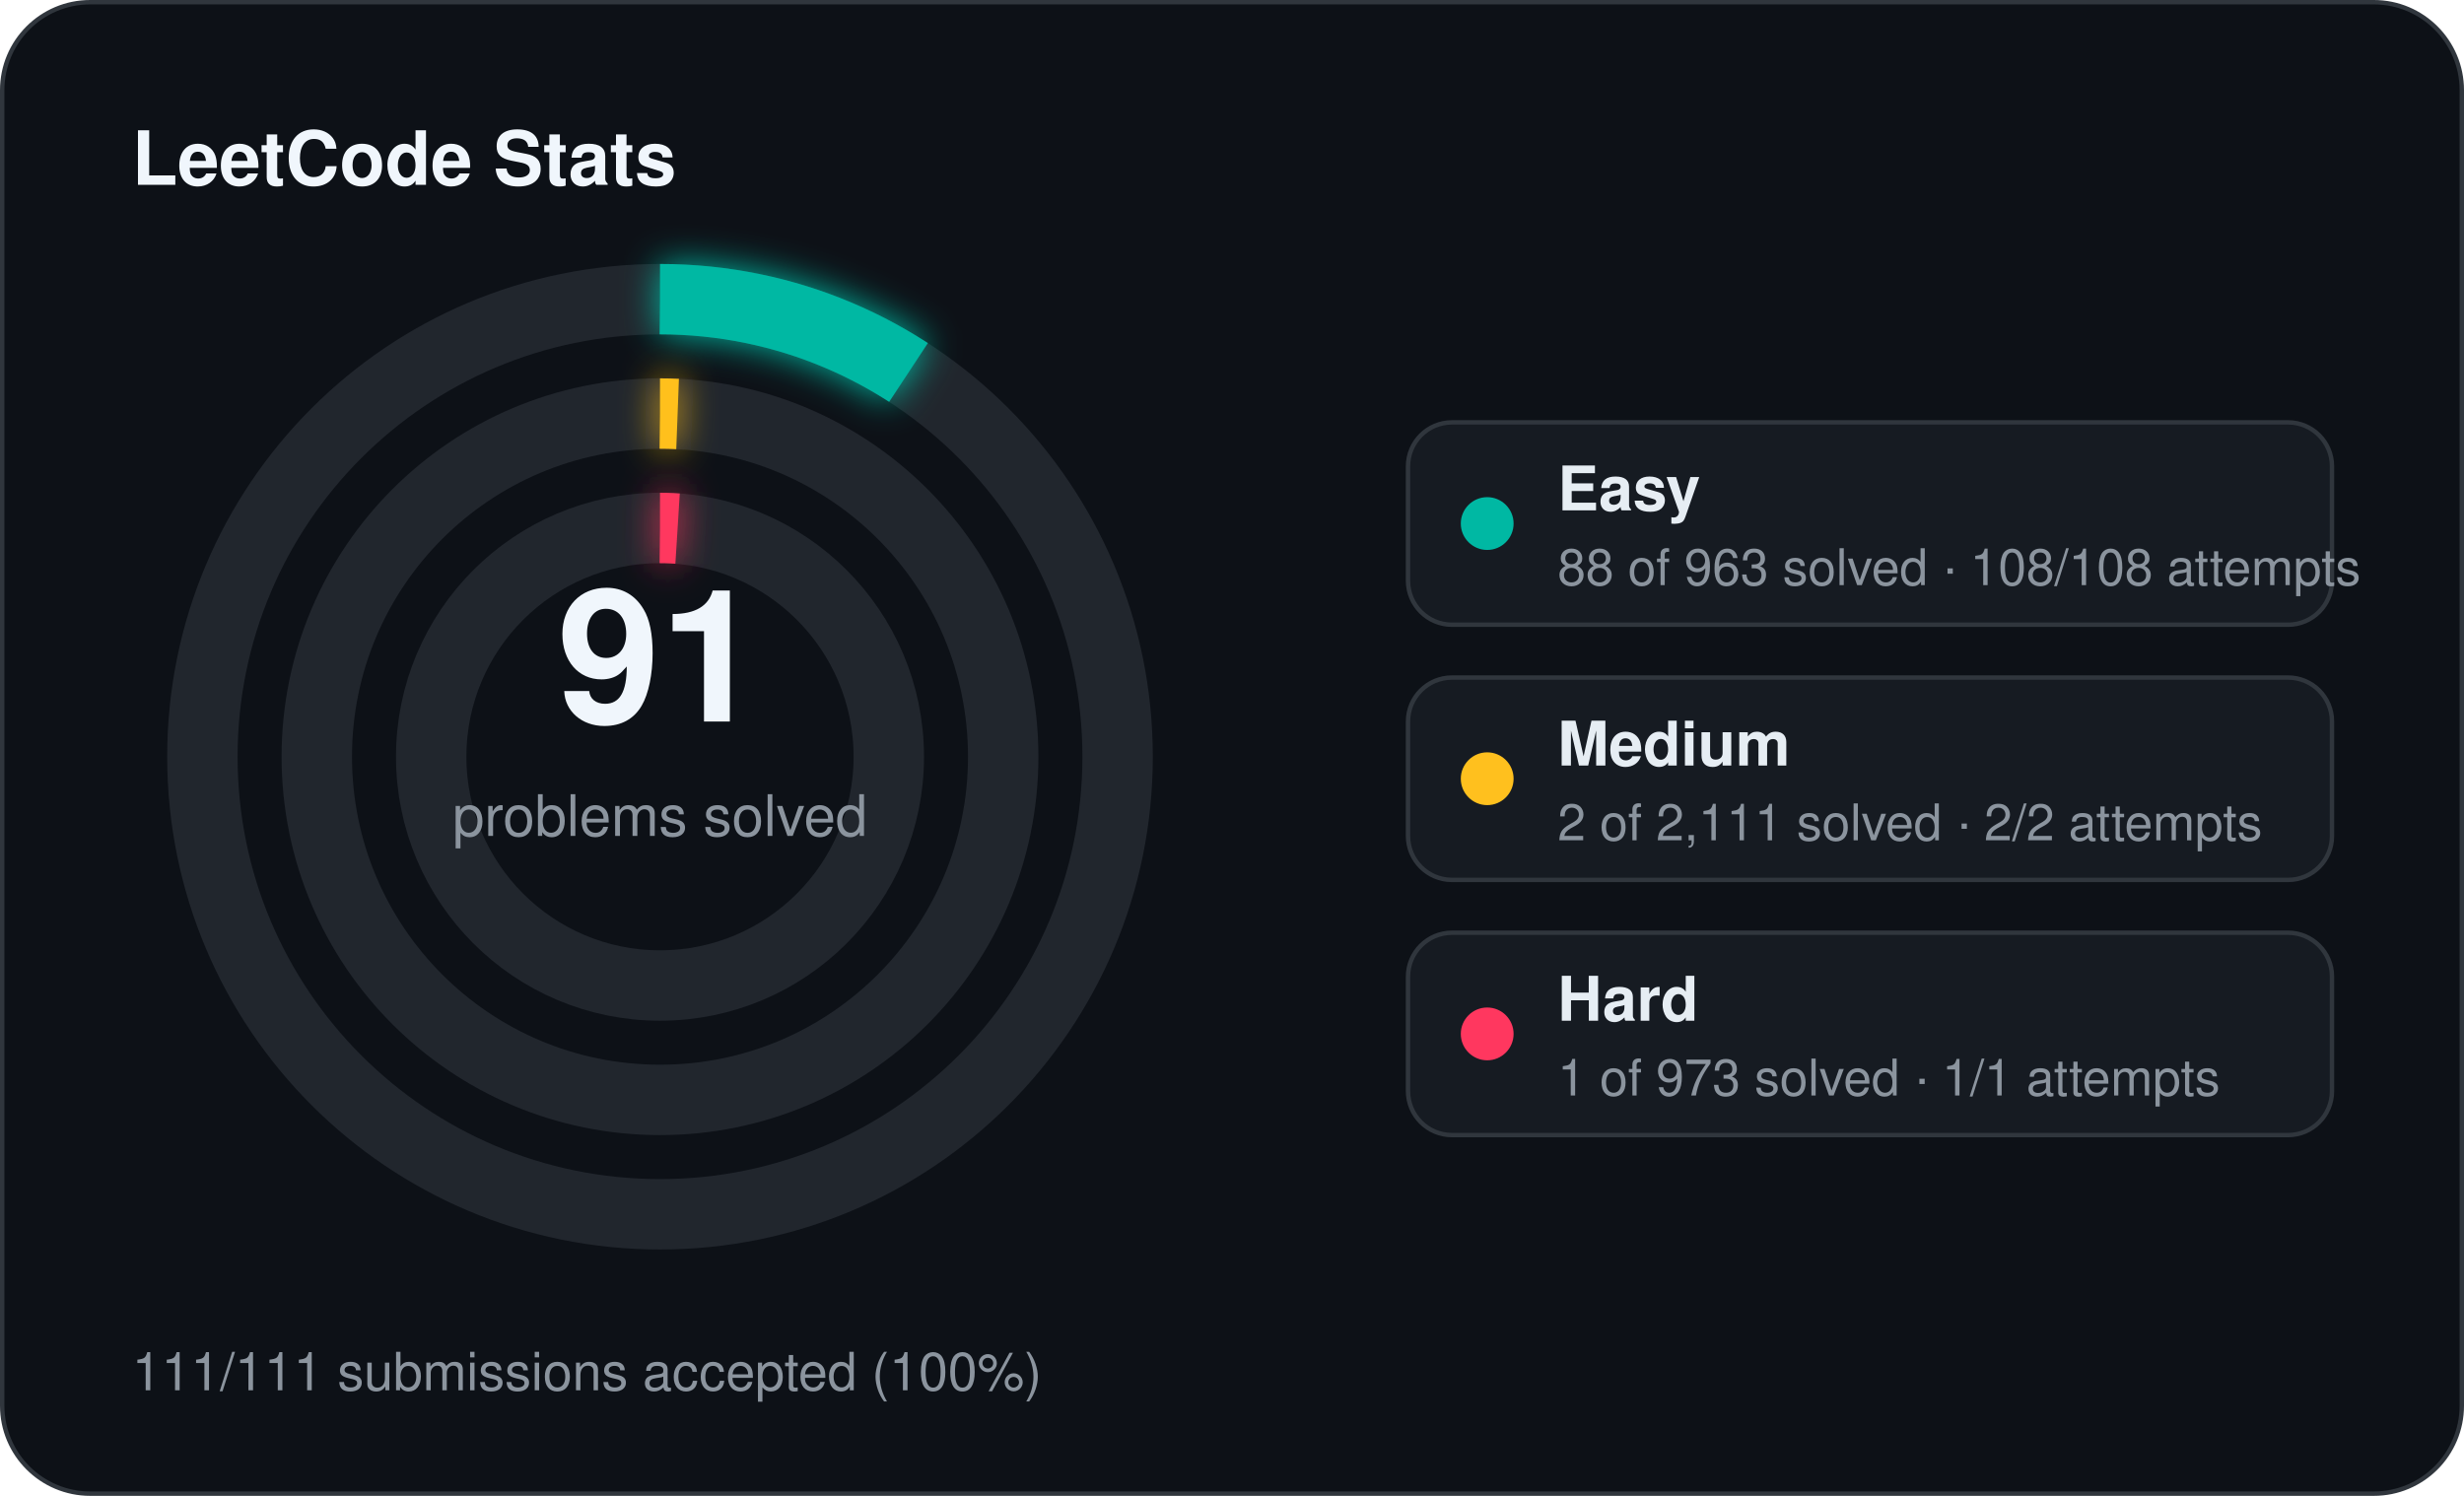
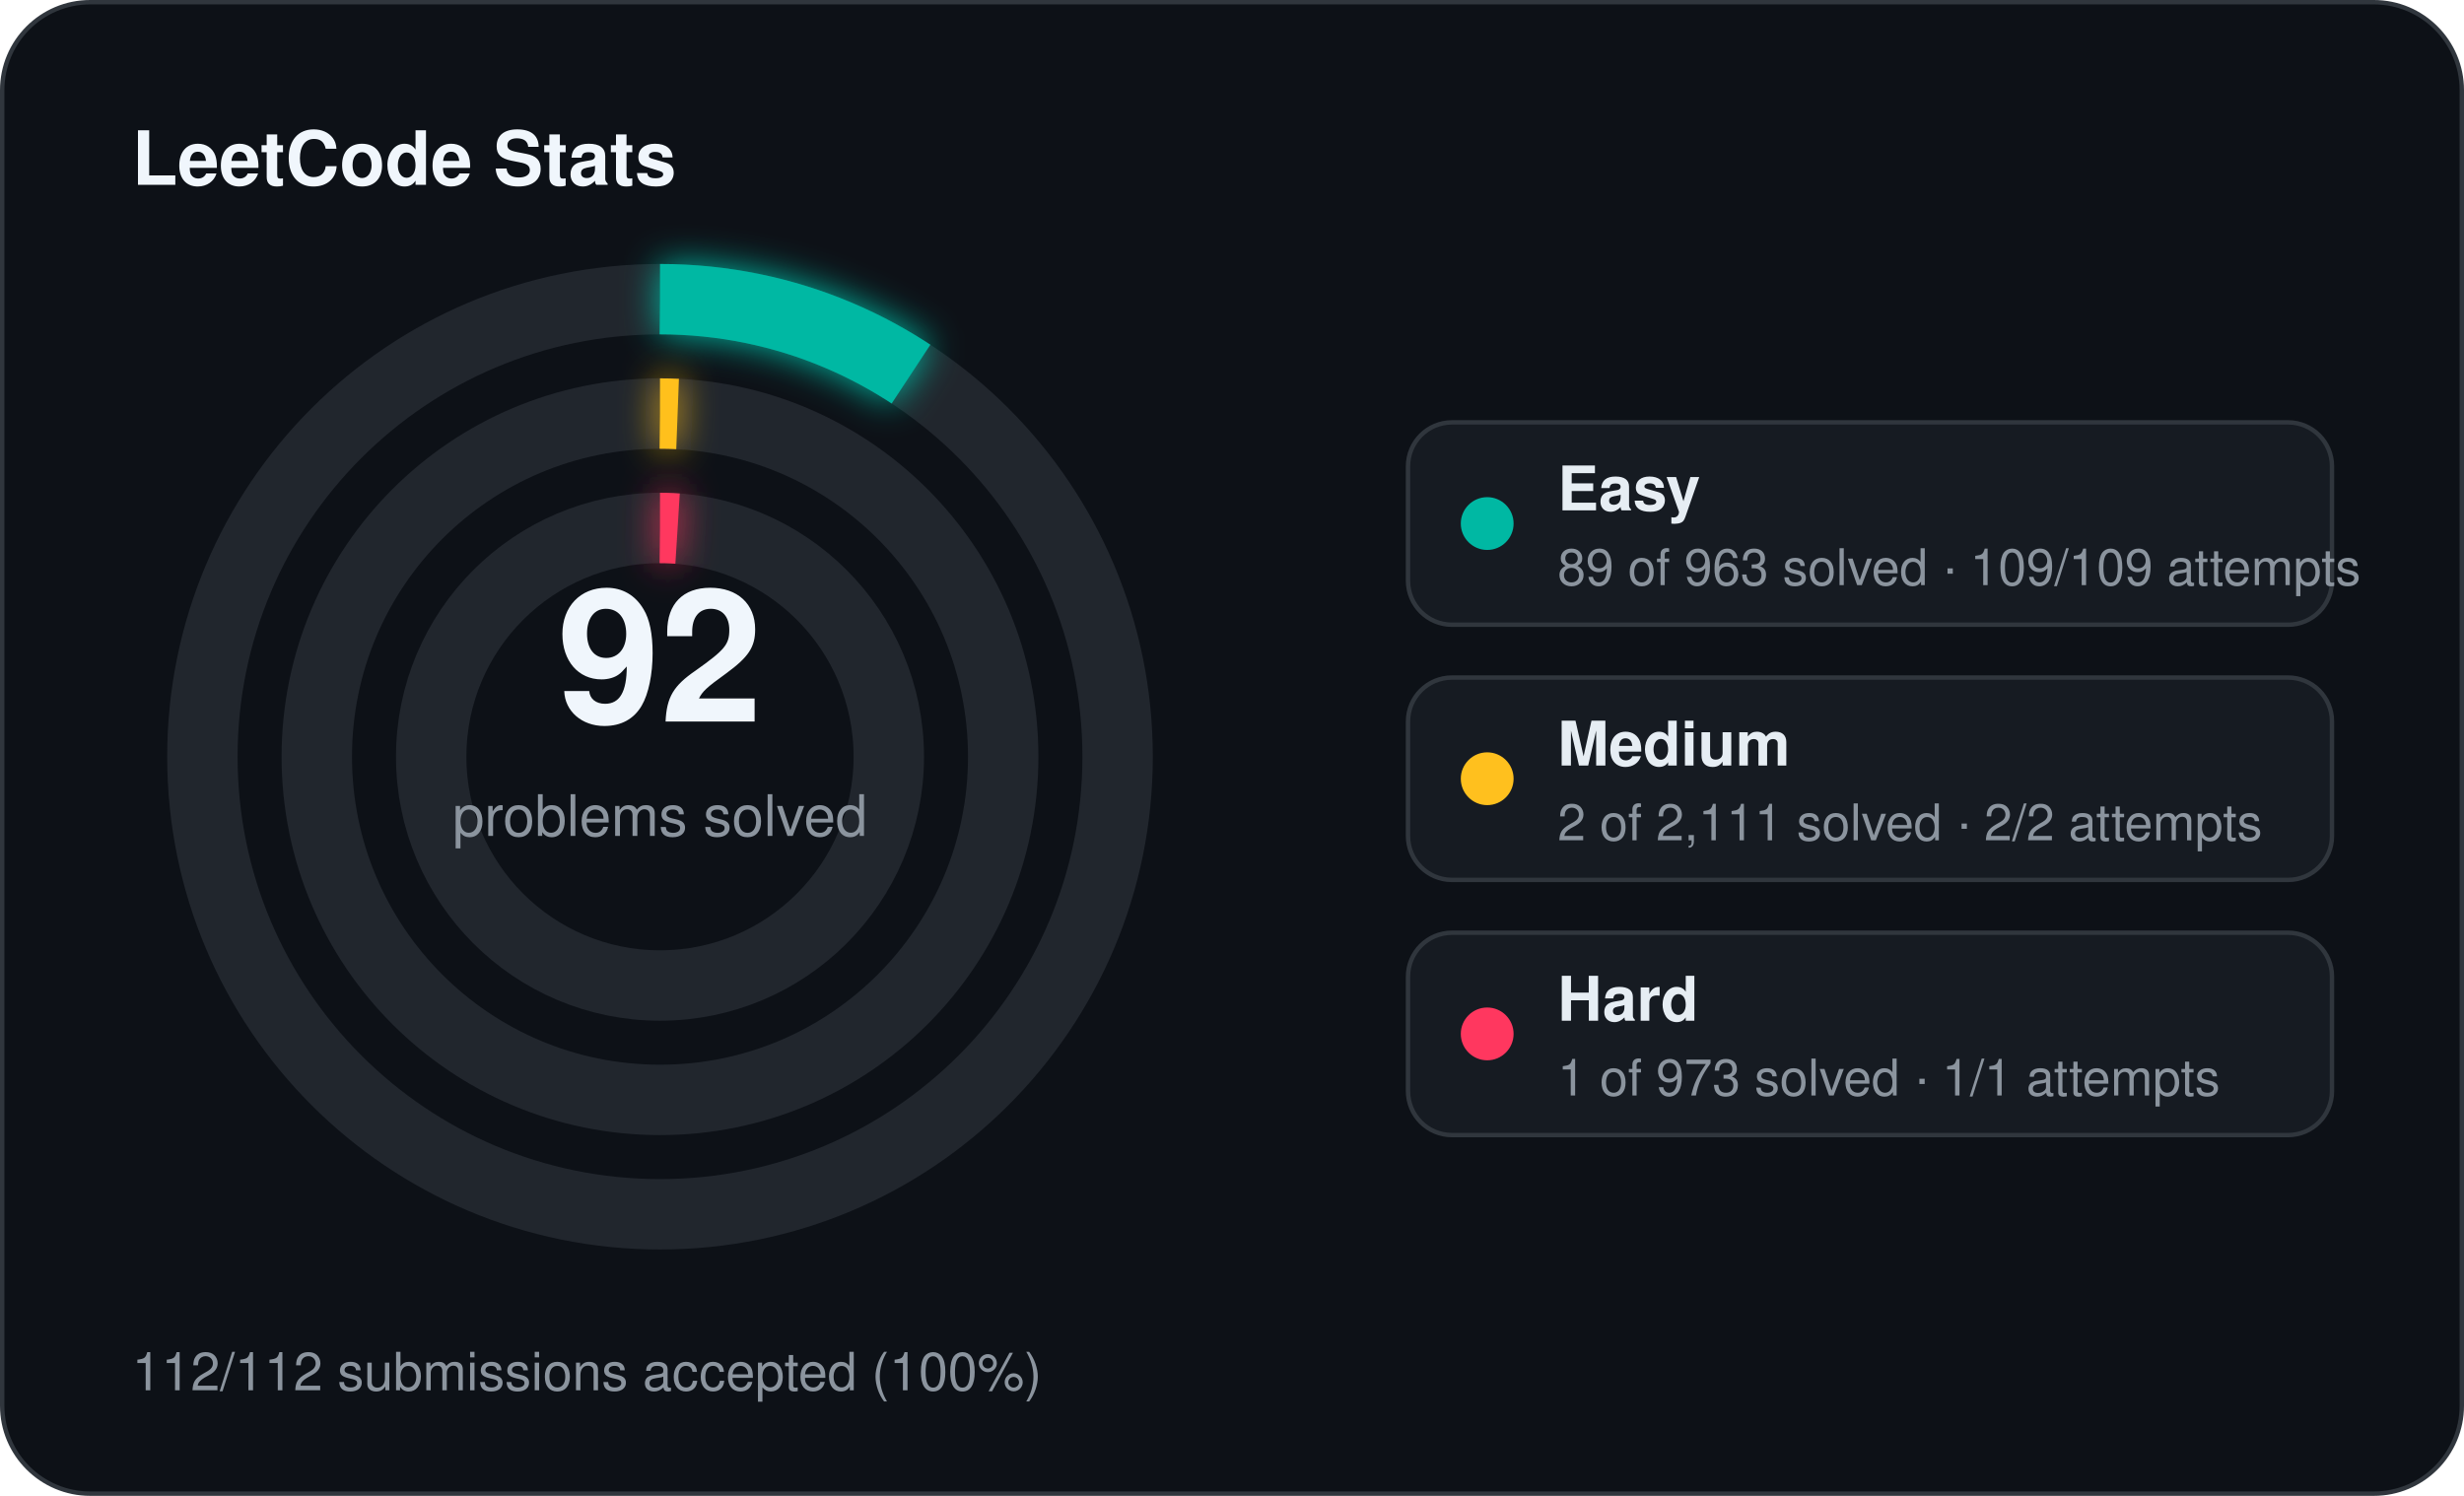
<svg xmlns="http://www.w3.org/2000/svg" width="560" height="340" viewBox="0 0 560 340">
  <defs>
    <filter id="stats-glow" x="-60%" y="-60%" width="220%" height="220%">
      <feGaussianBlur stdDeviation="4" result="blur" />
      <feMerge>
        <feMergeNode in="blur" />
        <feMergeNode in="SourceGraphic" />
      </feMerge>
    </filter>
  </defs>
  <rect x="0.5" y="0.5" width="559" height="339" rx="20" fill="#0d1117" stroke="#30363d" stroke-width="1" />
  <text x="30" y="42" fill="#f0f6fc" font-family="Segoe UI, Helvetica, Arial, sans-serif" font-size="17" font-weight="700">LeetCode Stats</text>
  <circle cx="150" cy="172" r="104" fill="none" stroke="#21262d" stroke-width="16" />
-   <circle cx="150" cy="172" r="104" fill="none" stroke="#00b8a3" stroke-width="16" stroke-linecap="butt" stroke-dasharray="59.71 653.45" transform="rotate(-90 150 172)" filter="url(#stats-glow)" />
+   <circle cx="150" cy="172" r="104" fill="none" stroke="#00b8a3" stroke-width="16" stroke-linecap="butt" stroke-dasharray="60.39 653.45" transform="rotate(-90 150 172)" filter="url(#stats-glow)" />
  <circle cx="150" cy="172" r="78" fill="none" stroke="#21262d" stroke-width="16" />
  <circle cx="150" cy="172" r="78" fill="none" stroke="#ffc01e" stroke-width="16" stroke-linecap="butt" stroke-dasharray="4.00 490.09" transform="rotate(-90 150 172)" filter="url(#stats-glow)" />
  <circle cx="150" cy="172" r="52" fill="none" stroke="#21262d" stroke-width="16" />
  <circle cx="150" cy="172" r="52" fill="none" stroke="#ff375f" stroke-width="16" stroke-linecap="butt" stroke-dasharray="4.00 326.73" transform="rotate(-90 150 172)" filter="url(#stats-glow)" />
-   <text x="150" y="164" text-anchor="middle" fill="#f0f6fc" font-family="Segoe UI, Helvetica, Arial, sans-serif" font-size="42" font-weight="700">91</text>
+   <text x="150" y="164" text-anchor="middle" fill="#f0f6fc" font-family="Segoe UI, Helvetica, Arial, sans-serif" font-size="42" font-weight="700">92</text>
  <text x="150" y="190" text-anchor="middle" fill="#8b949e" font-family="Segoe UI, Helvetica, Arial, sans-serif" font-size="13">problems solved</text>
  <rect x="320" y="96" width="210" height="46" rx="10" fill="#161b22" stroke="#30363d" stroke-width="1" />
  <circle cx="338" cy="119" r="6" fill="#00b8a3" />
  <text x="354" y="116" fill="#e6edf3" font-family="Segoe UI, Helvetica, Arial, sans-serif" font-size="14" font-weight="600">Easy</text>
-   <text x="354" y="133" fill="#8b949e" font-family="Segoe UI, Helvetica, Arial, sans-serif" font-size="11.5">88 of 963 solved · 108/108 attempts</text>
+   <text x="354" y="133" fill="#8b949e" font-family="Segoe UI, Helvetica, Arial, sans-serif" font-size="11.5">89 of 963 solved · 109/109 attempts</text>
  <rect x="320" y="154" width="210" height="46" rx="10" fill="#161b22" stroke="#30363d" stroke-width="1" />
  <circle cx="338" cy="177" r="6" fill="#ffc01e" />
  <text x="354" y="174" fill="#e6edf3" font-family="Segoe UI, Helvetica, Arial, sans-serif" font-size="14" font-weight="600">Medium</text>
  <text x="354" y="191" fill="#8b949e" font-family="Segoe UI, Helvetica, Arial, sans-serif" font-size="11.5">2 of 2,111 solved · 2/2 attempts</text>
  <rect x="320" y="212" width="210" height="46" rx="10" fill="#161b22" stroke="#30363d" stroke-width="1" />
  <circle cx="338" cy="235" r="6" fill="#ff375f" />
  <text x="354" y="232" fill="#e6edf3" font-family="Segoe UI, Helvetica, Arial, sans-serif" font-size="14" font-weight="600">Hard</text>
  <text x="354" y="249" fill="#8b949e" font-family="Segoe UI, Helvetica, Arial, sans-serif" font-size="11.5">1 of 973 solved · 1/1 attempts</text>
-   <text x="30" y="316" fill="#8b949e" font-family="Segoe UI, Helvetica, Arial, sans-serif" font-size="12">111/111 submissions accepted (100%)</text>
+   <text x="30" y="316" fill="#8b949e" font-family="Segoe UI, Helvetica, Arial, sans-serif" font-size="12">112/112 submissions accepted (100%)</text>
</svg>
